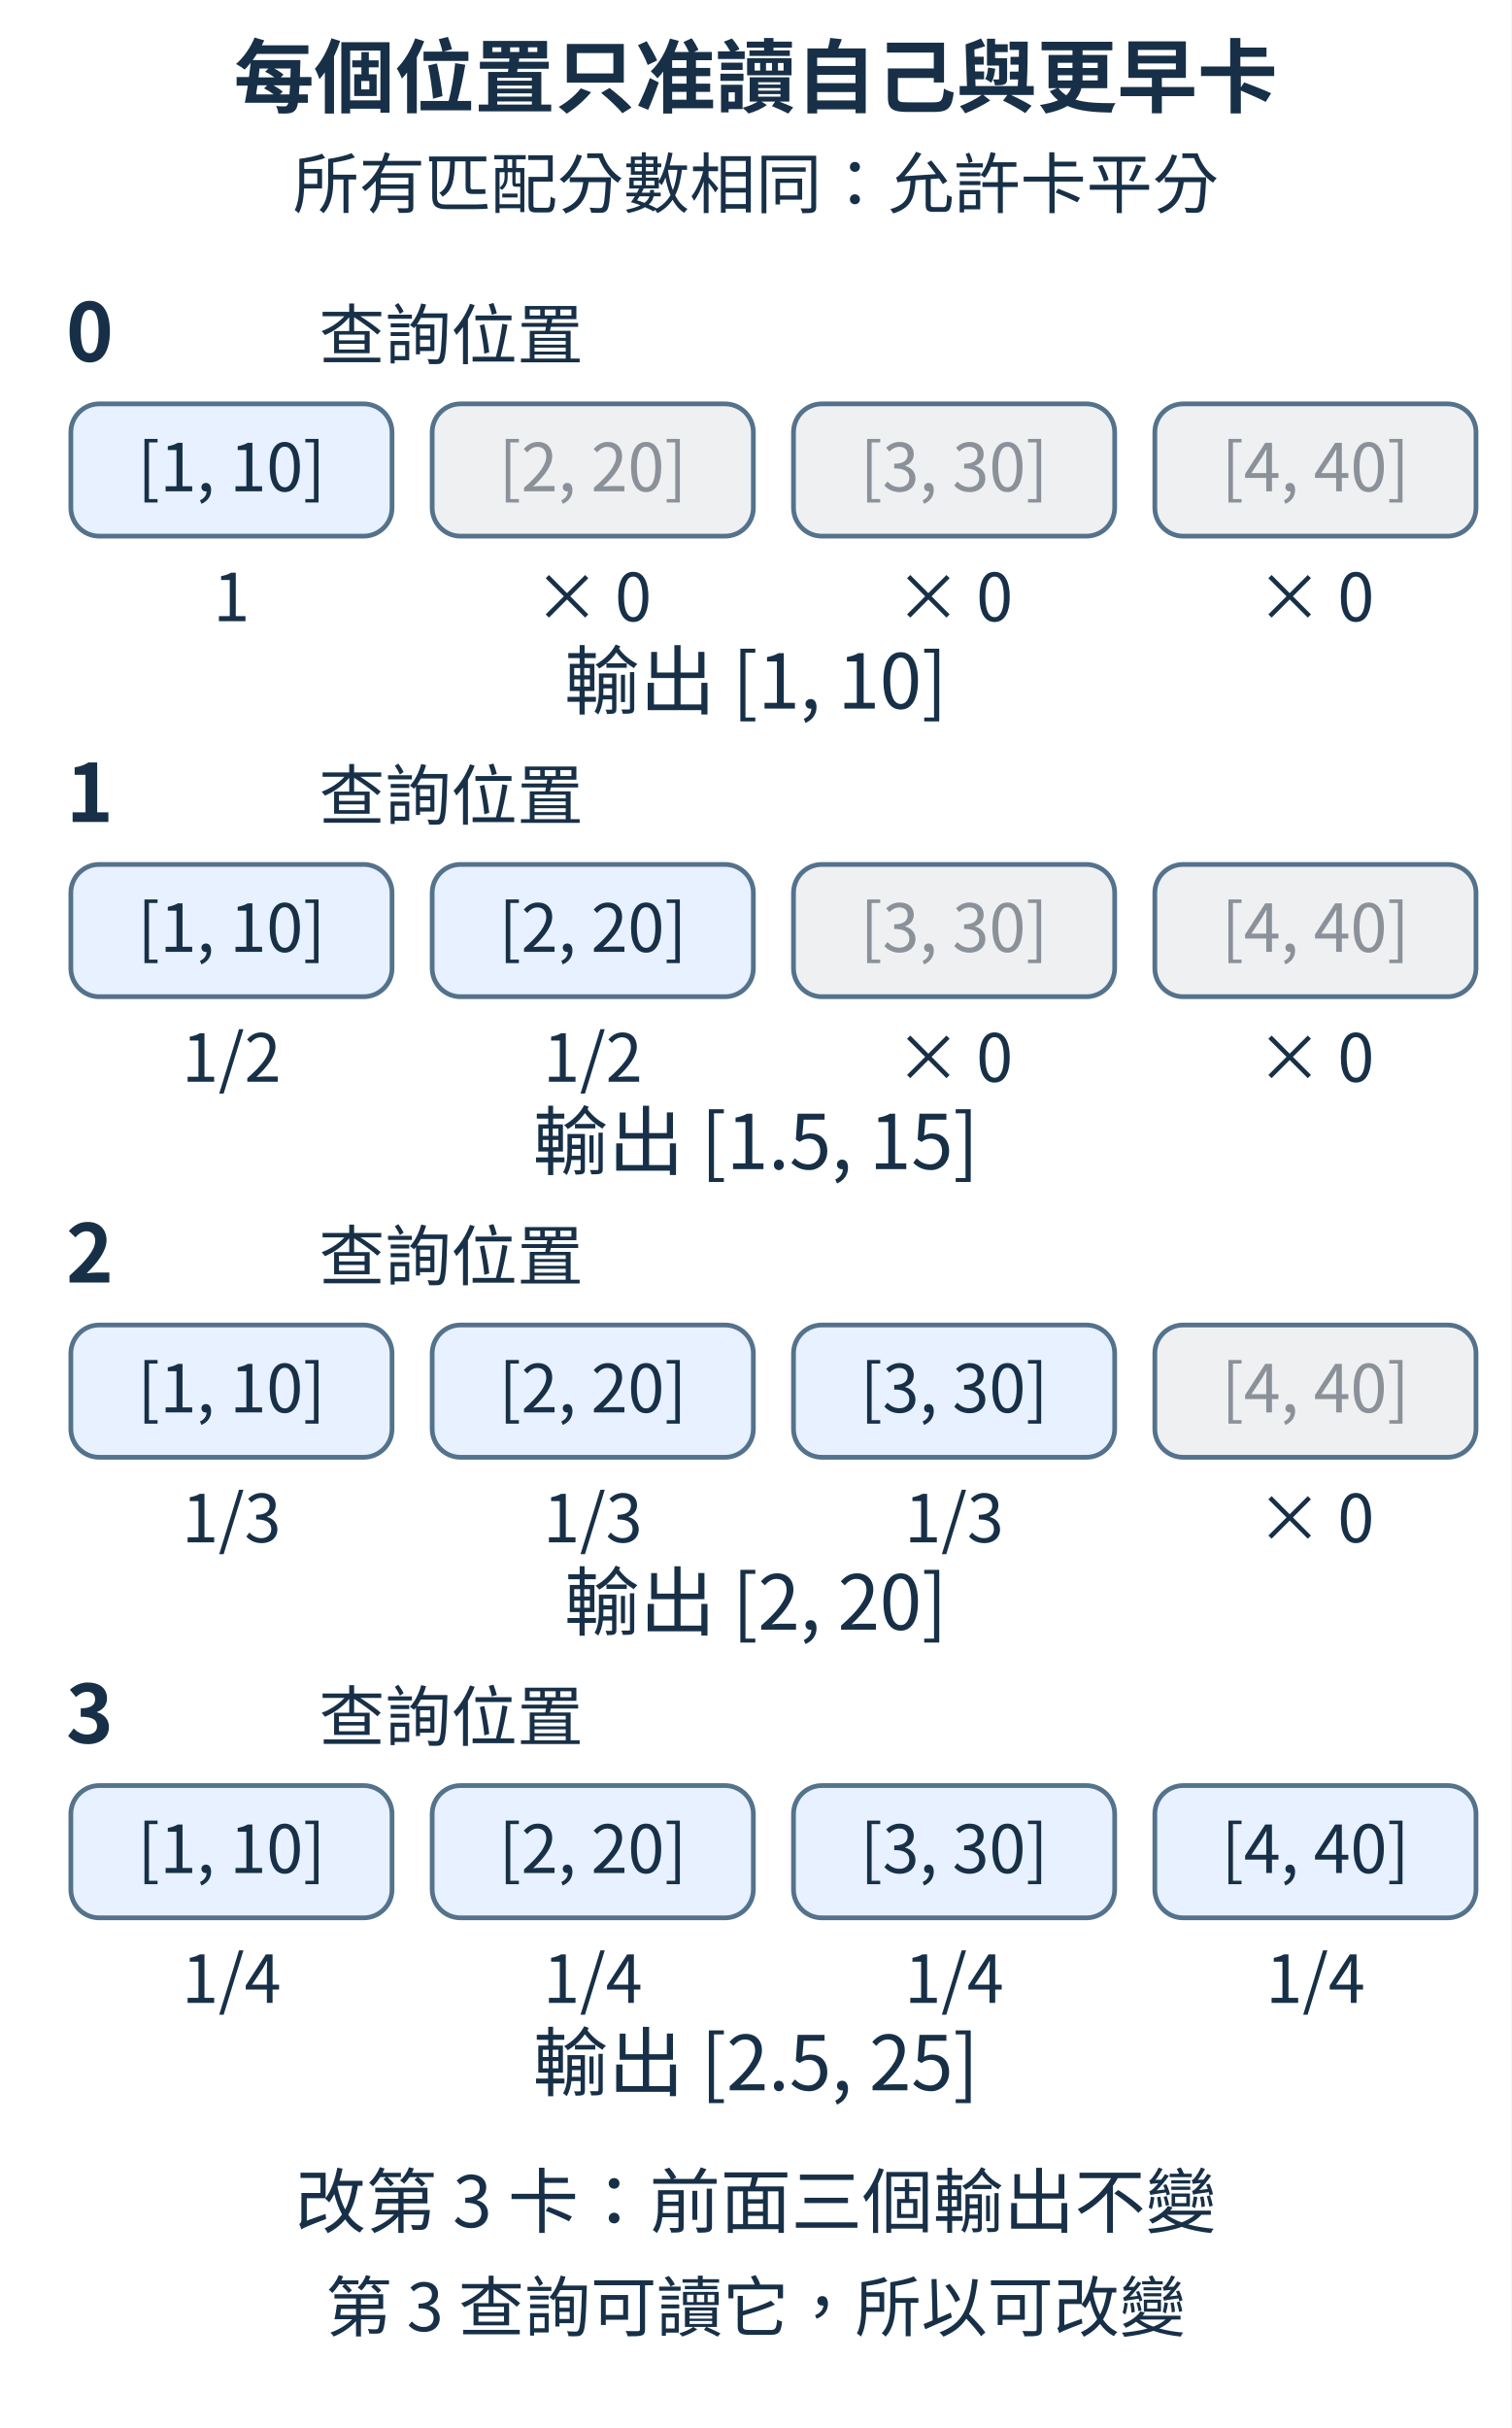
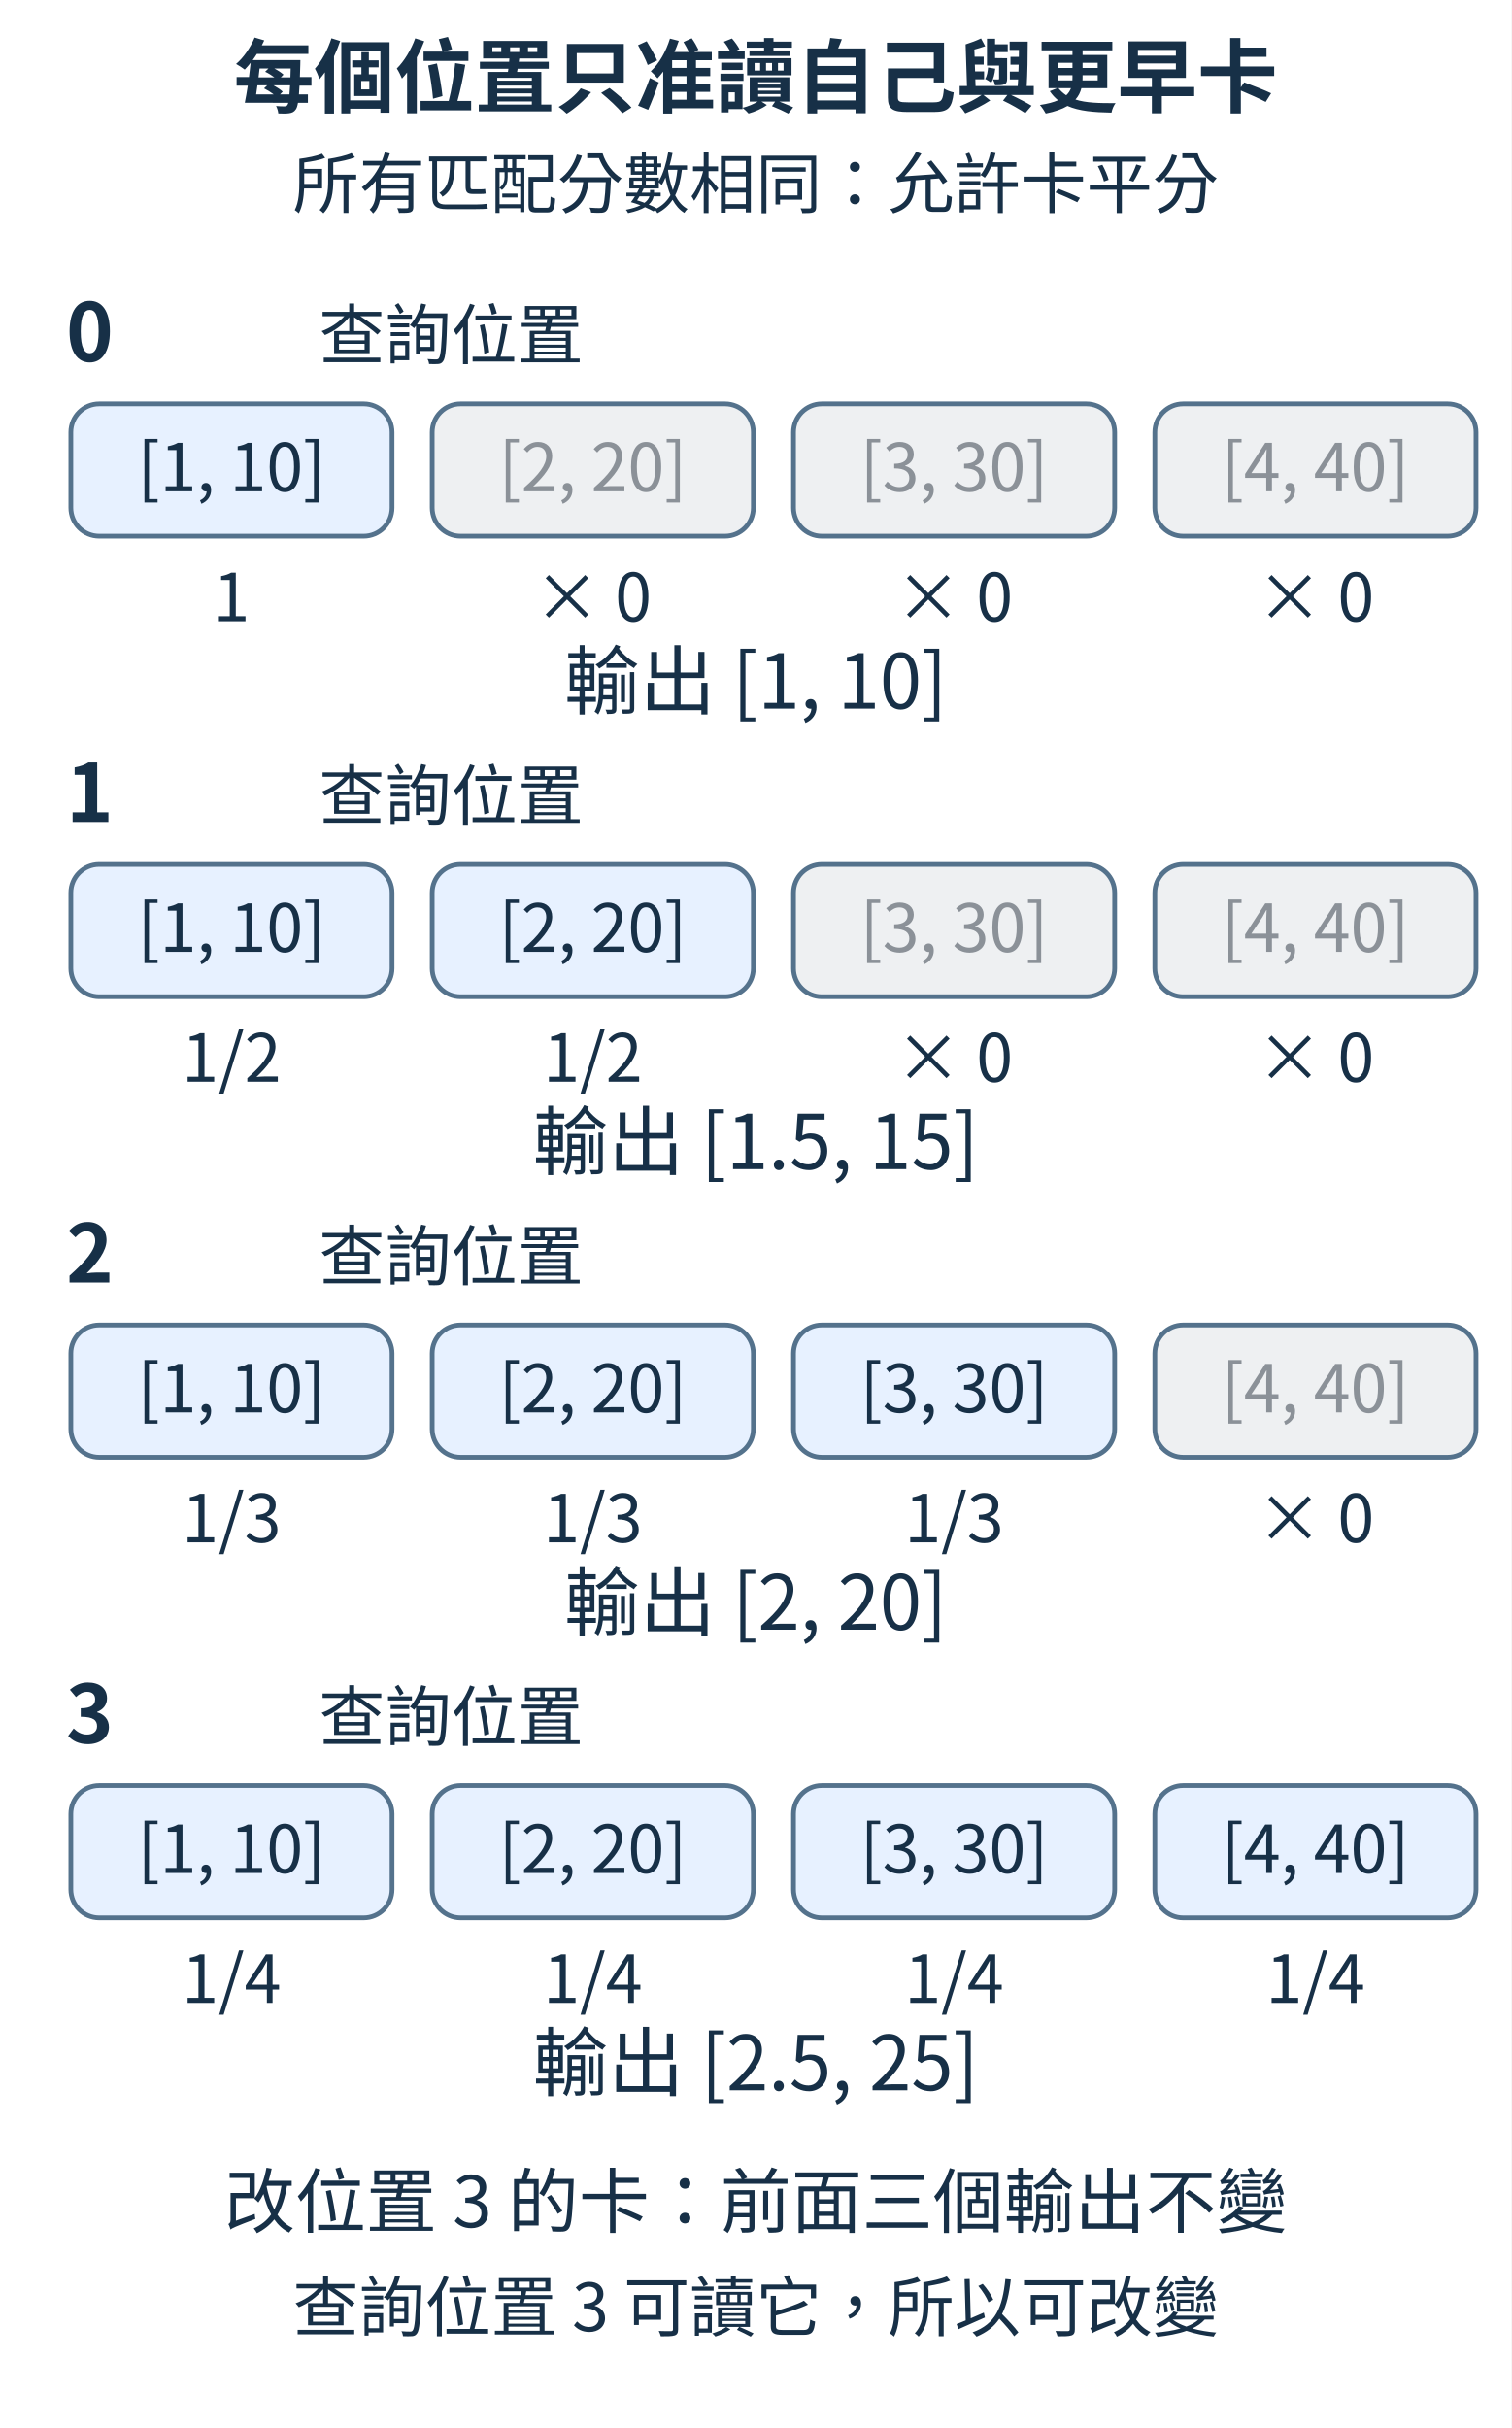
<svg xmlns="http://www.w3.org/2000/svg" width="640" height="1028" viewBox="0 0 640 1028" role="img" aria-labelledby="title desc">
  <defs>
    <marker id="arrow" markerWidth="9" markerHeight="9" refX="8" refY="4.5" orient="auto">
      <path d="M0,0 L9,4.5 L0,9 Z" fill="#54728c" />
    </marker>
  </defs>
  <rect width="640" height="1028" fill="#fff" />
  <g font-family="Noto Sans CJK TC, Noto Sans TC, sans-serif">
    <text x="320" y="45" text-anchor="middle" font-size="34" fill="#173047" font-weight="bold">每個位置只准讀自己與更早卡</text>
    <text x="320" y="88" text-anchor="middle" font-size="28" fill="#173047" font-weight="normal">所有匹配分數相同：允許卡平分</text>
    <text x="38" y="153" text-anchor="middle" font-size="34" fill="#173047" font-weight="bold">0</text>
    <text x="135" y="152" text-anchor="start" font-size="28" fill="#173047" font-weight="normal">查詢位置</text>
    <rect x="30" y="171" width="136" height="56" rx="12" fill="#e7f1ff" stroke="#54728c" stroke-width="2" />
    <text x="98" y="208" text-anchor="middle" font-size="28" fill="#173047" font-weight="normal">[1, 10]</text>
    <text x="98" y="263" text-anchor="middle" font-size="28" fill="#173047" font-weight="normal">1</text>
    <rect x="183" y="171" width="136" height="56" rx="12" fill="#eef0f2" stroke="#54728c" stroke-width="2" />
    <text x="251" y="208" text-anchor="middle" font-size="28" fill="#8b9198" font-weight="normal">[2, 20]</text>
    <text x="251" y="263" text-anchor="middle" font-size="28" fill="#173047" font-weight="normal">× 0</text>
    <rect x="336" y="171" width="136" height="56" rx="12" fill="#eef0f2" stroke="#54728c" stroke-width="2" />
    <text x="404" y="208" text-anchor="middle" font-size="28" fill="#8b9198" font-weight="normal">[3, 30]</text>
    <text x="404" y="263" text-anchor="middle" font-size="28" fill="#173047" font-weight="normal">× 0</text>
    <rect x="489" y="171" width="136" height="56" rx="12" fill="#eef0f2" stroke="#54728c" stroke-width="2" />
    <text x="557" y="208" text-anchor="middle" font-size="28" fill="#8b9198" font-weight="normal">[4, 40]</text>
    <text x="557" y="263" text-anchor="middle" font-size="28" fill="#173047" font-weight="normal">× 0</text>
    <text x="320" y="300" text-anchor="middle" font-size="32" fill="#173047" font-weight="normal">輸出 [1, 10]</text>
    <text x="38" y="348" text-anchor="middle" font-size="34" fill="#173047" font-weight="bold">1</text>
    <text x="135" y="347" text-anchor="start" font-size="28" fill="#173047" font-weight="normal">查詢位置</text>
    <rect x="30" y="366" width="136" height="56" rx="12" fill="#e7f1ff" stroke="#54728c" stroke-width="2" />
    <text x="98" y="403" text-anchor="middle" font-size="28" fill="#173047" font-weight="normal">[1, 10]</text>
    <text x="98" y="458" text-anchor="middle" font-size="28" fill="#173047" font-weight="normal">1/2</text>
    <rect x="183" y="366" width="136" height="56" rx="12" fill="#e7f1ff" stroke="#54728c" stroke-width="2" />
    <text x="251" y="403" text-anchor="middle" font-size="28" fill="#173047" font-weight="normal">[2, 20]</text>
    <text x="251" y="458" text-anchor="middle" font-size="28" fill="#173047" font-weight="normal">1/2</text>
    <rect x="336" y="366" width="136" height="56" rx="12" fill="#eef0f2" stroke="#54728c" stroke-width="2" />
    <text x="404" y="403" text-anchor="middle" font-size="28" fill="#8b9198" font-weight="normal">[3, 30]</text>
    <text x="404" y="458" text-anchor="middle" font-size="28" fill="#173047" font-weight="normal">× 0</text>
    <rect x="489" y="366" width="136" height="56" rx="12" fill="#eef0f2" stroke="#54728c" stroke-width="2" />
    <text x="557" y="403" text-anchor="middle" font-size="28" fill="#8b9198" font-weight="normal">[4, 40]</text>
    <text x="557" y="458" text-anchor="middle" font-size="28" fill="#173047" font-weight="normal">× 0</text>
    <text x="320" y="495" text-anchor="middle" font-size="32" fill="#173047" font-weight="normal">輸出 [1.5, 15]</text>
    <text x="38" y="543" text-anchor="middle" font-size="34" fill="#173047" font-weight="bold">2</text>
    <text x="135" y="542" text-anchor="start" font-size="28" fill="#173047" font-weight="normal">查詢位置</text>
    <rect x="30" y="561" width="136" height="56" rx="12" fill="#e7f1ff" stroke="#54728c" stroke-width="2" />
    <text x="98" y="598" text-anchor="middle" font-size="28" fill="#173047" font-weight="normal">[1, 10]</text>
    <text x="98" y="653" text-anchor="middle" font-size="28" fill="#173047" font-weight="normal">1/3</text>
    <rect x="183" y="561" width="136" height="56" rx="12" fill="#e7f1ff" stroke="#54728c" stroke-width="2" />
    <text x="251" y="598" text-anchor="middle" font-size="28" fill="#173047" font-weight="normal">[2, 20]</text>
    <text x="251" y="653" text-anchor="middle" font-size="28" fill="#173047" font-weight="normal">1/3</text>
    <rect x="336" y="561" width="136" height="56" rx="12" fill="#e7f1ff" stroke="#54728c" stroke-width="2" />
    <text x="404" y="598" text-anchor="middle" font-size="28" fill="#173047" font-weight="normal">[3, 30]</text>
    <text x="404" y="653" text-anchor="middle" font-size="28" fill="#173047" font-weight="normal">1/3</text>
    <rect x="489" y="561" width="136" height="56" rx="12" fill="#eef0f2" stroke="#54728c" stroke-width="2" />
    <text x="557" y="598" text-anchor="middle" font-size="28" fill="#8b9198" font-weight="normal">[4, 40]</text>
    <text x="557" y="653" text-anchor="middle" font-size="28" fill="#173047" font-weight="normal">× 0</text>
    <text x="320" y="690" text-anchor="middle" font-size="32" fill="#173047" font-weight="normal">輸出 [2, 20]</text>
    <text x="38" y="738" text-anchor="middle" font-size="34" fill="#173047" font-weight="bold">3</text>
    <text x="135" y="737" text-anchor="start" font-size="28" fill="#173047" font-weight="normal">查詢位置</text>
    <rect x="30" y="756" width="136" height="56" rx="12" fill="#e7f1ff" stroke="#54728c" stroke-width="2" />
    <text x="98" y="793" text-anchor="middle" font-size="28" fill="#173047" font-weight="normal">[1, 10]</text>
    <text x="98" y="848" text-anchor="middle" font-size="28" fill="#173047" font-weight="normal">1/4</text>
    <rect x="183" y="756" width="136" height="56" rx="12" fill="#e7f1ff" stroke="#54728c" stroke-width="2" />
    <text x="251" y="793" text-anchor="middle" font-size="28" fill="#173047" font-weight="normal">[2, 20]</text>
    <text x="251" y="848" text-anchor="middle" font-size="28" fill="#173047" font-weight="normal">1/4</text>
    <rect x="336" y="756" width="136" height="56" rx="12" fill="#e7f1ff" stroke="#54728c" stroke-width="2" />
    <text x="404" y="793" text-anchor="middle" font-size="28" fill="#173047" font-weight="normal">[3, 30]</text>
    <text x="404" y="848" text-anchor="middle" font-size="28" fill="#173047" font-weight="normal">1/4</text>
    <rect x="489" y="756" width="136" height="56" rx="12" fill="#e7f1ff" stroke="#54728c" stroke-width="2" />
    <text x="557" y="793" text-anchor="middle" font-size="28" fill="#173047" font-weight="normal">[4, 40]</text>
    <text x="557" y="848" text-anchor="middle" font-size="28" fill="#173047" font-weight="normal">1/4</text>
    <text x="320" y="885" text-anchor="middle" font-size="32" fill="#173047" font-weight="normal">輸出 [2.5, 25]</text>
-     <text x="320" y="943" text-anchor="middle" font-size="30" fill="#173047" font-weight="normal">改第 3 卡：前面三個輸出不變</text>
-     <text x="320" y="987" text-anchor="middle" font-size="28" fill="#173047" font-weight="normal">第 3 查詢可讀它，所以可改變</text>
+     <text x="320" y="943" text-anchor="middle" font-size="30" fill="#173047" font-weight="normal">改位置 3 的卡：前面三個輸出不變</text>
+     <text x="320" y="987" text-anchor="middle" font-size="28" fill="#173047" font-weight="normal">查詢位置 3 可讀它，所以可改變</text>
  </g>
</svg>
